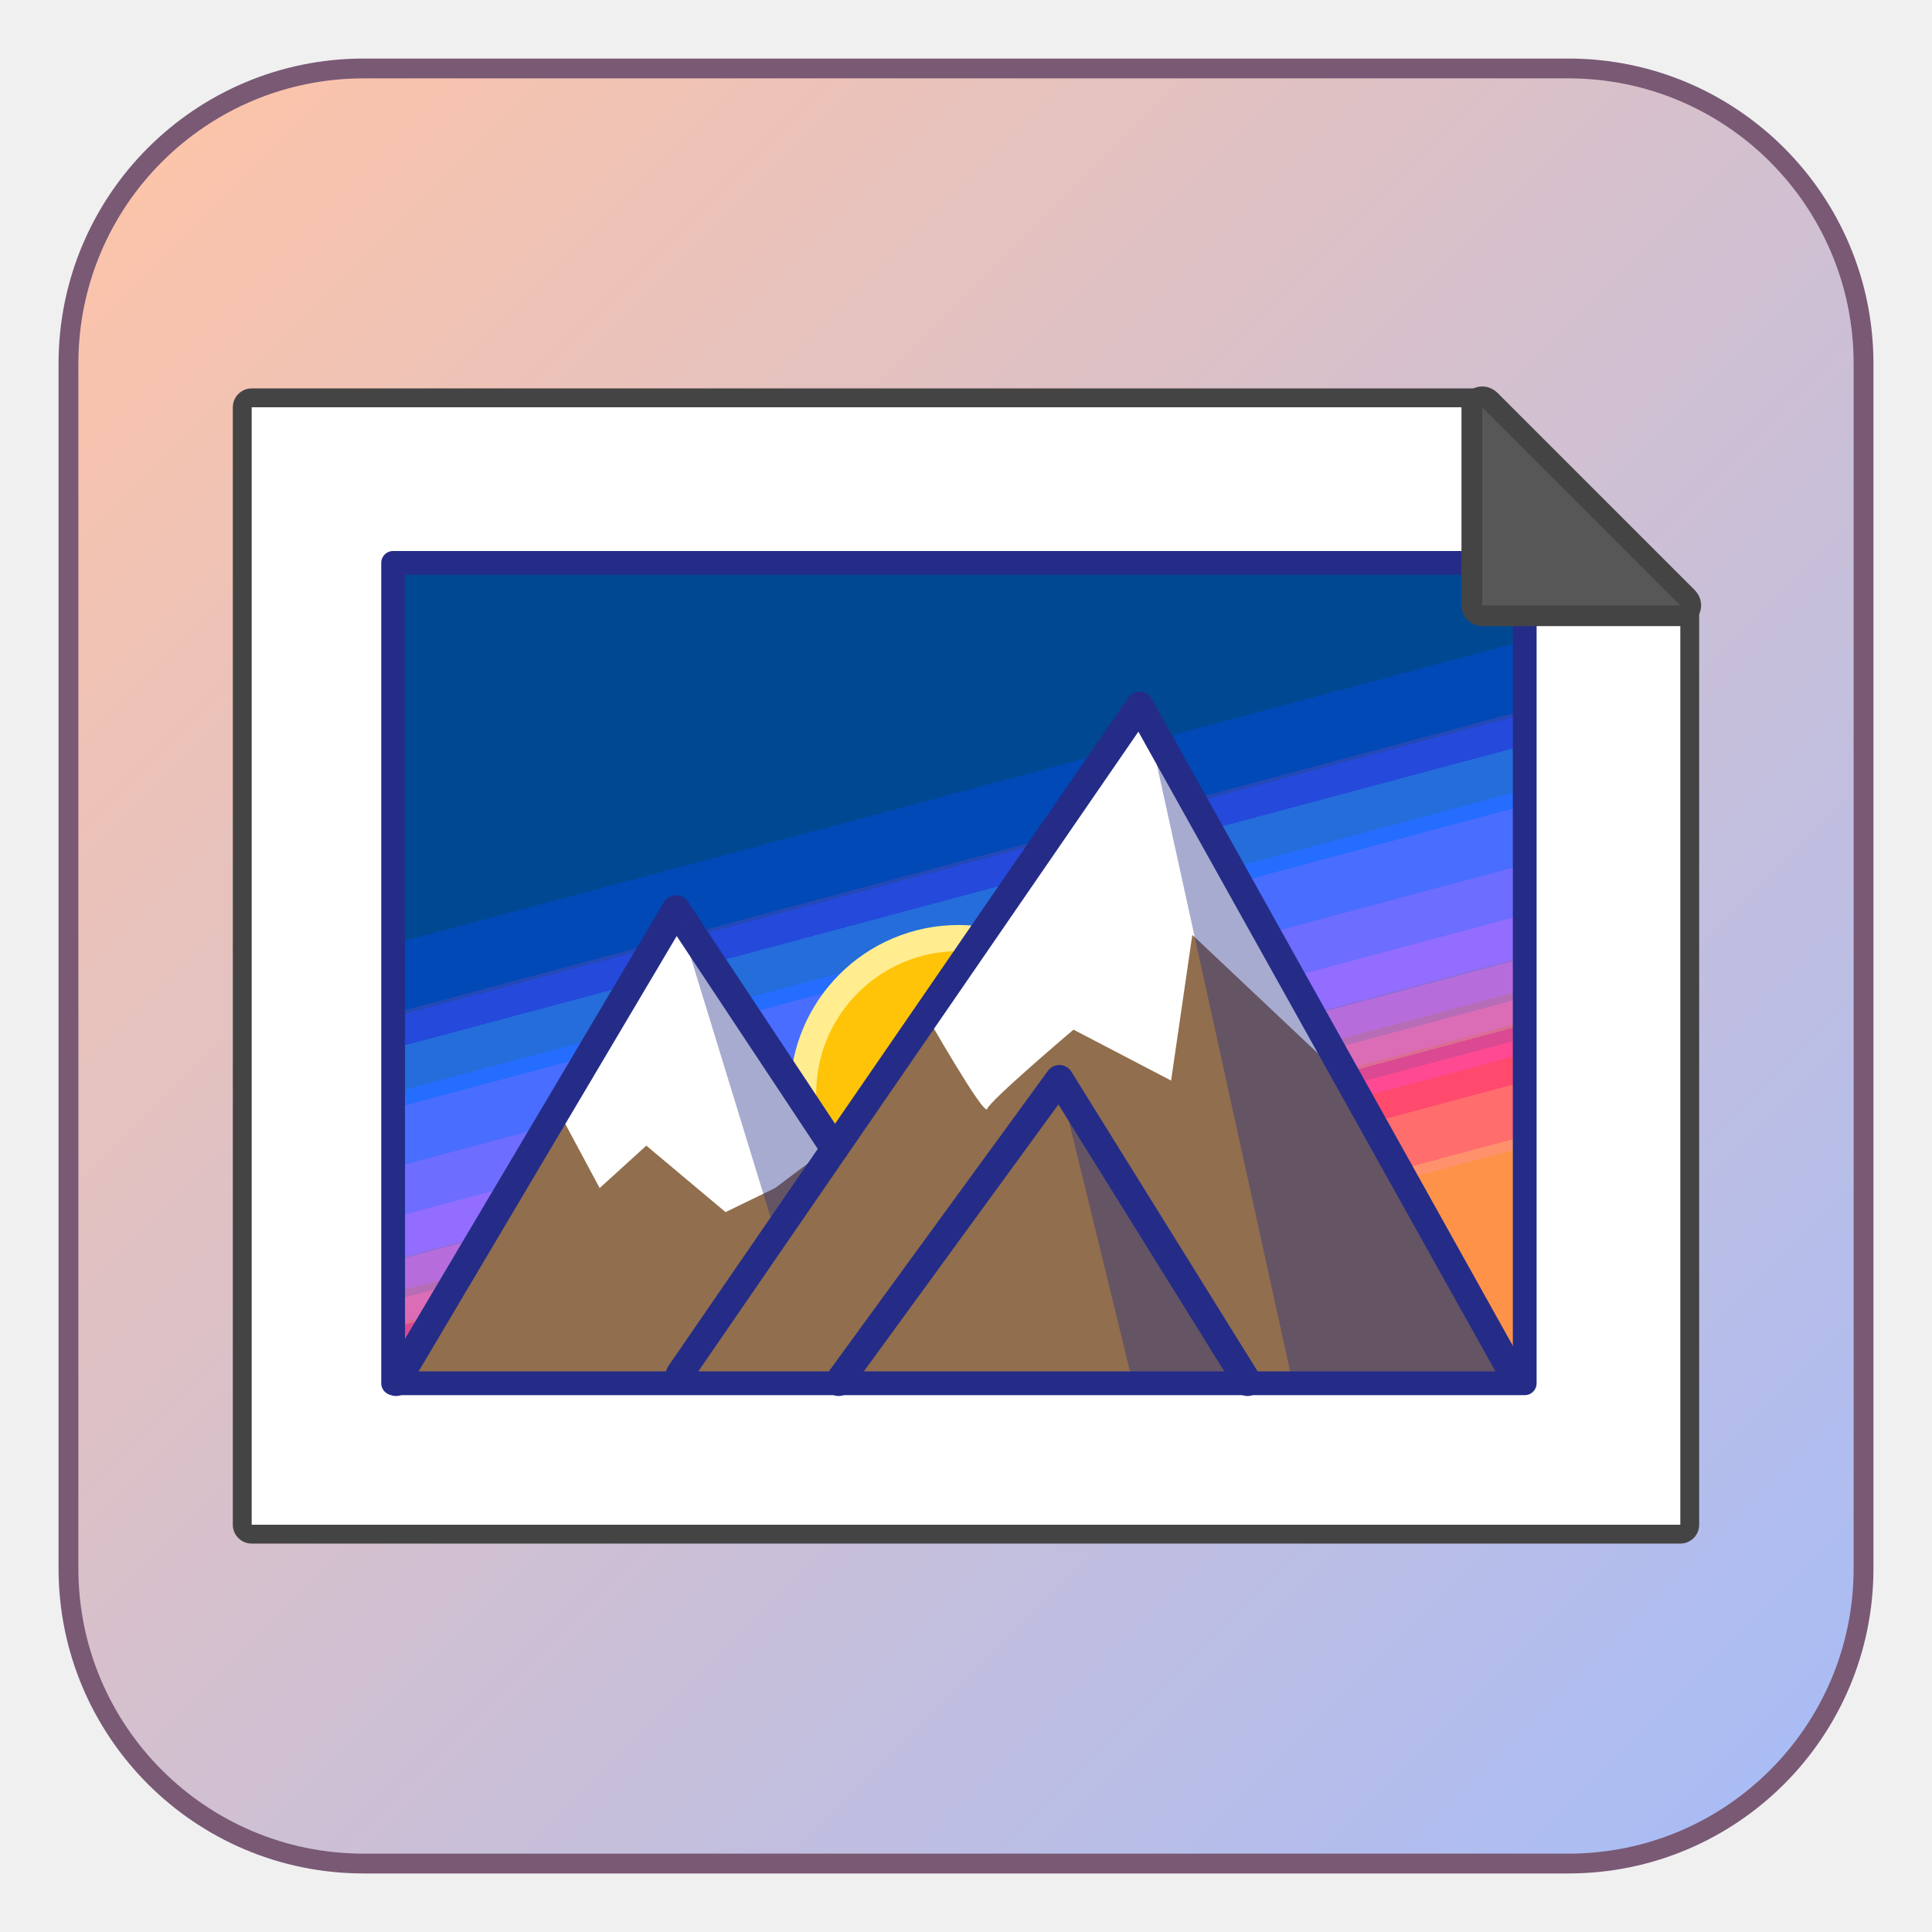
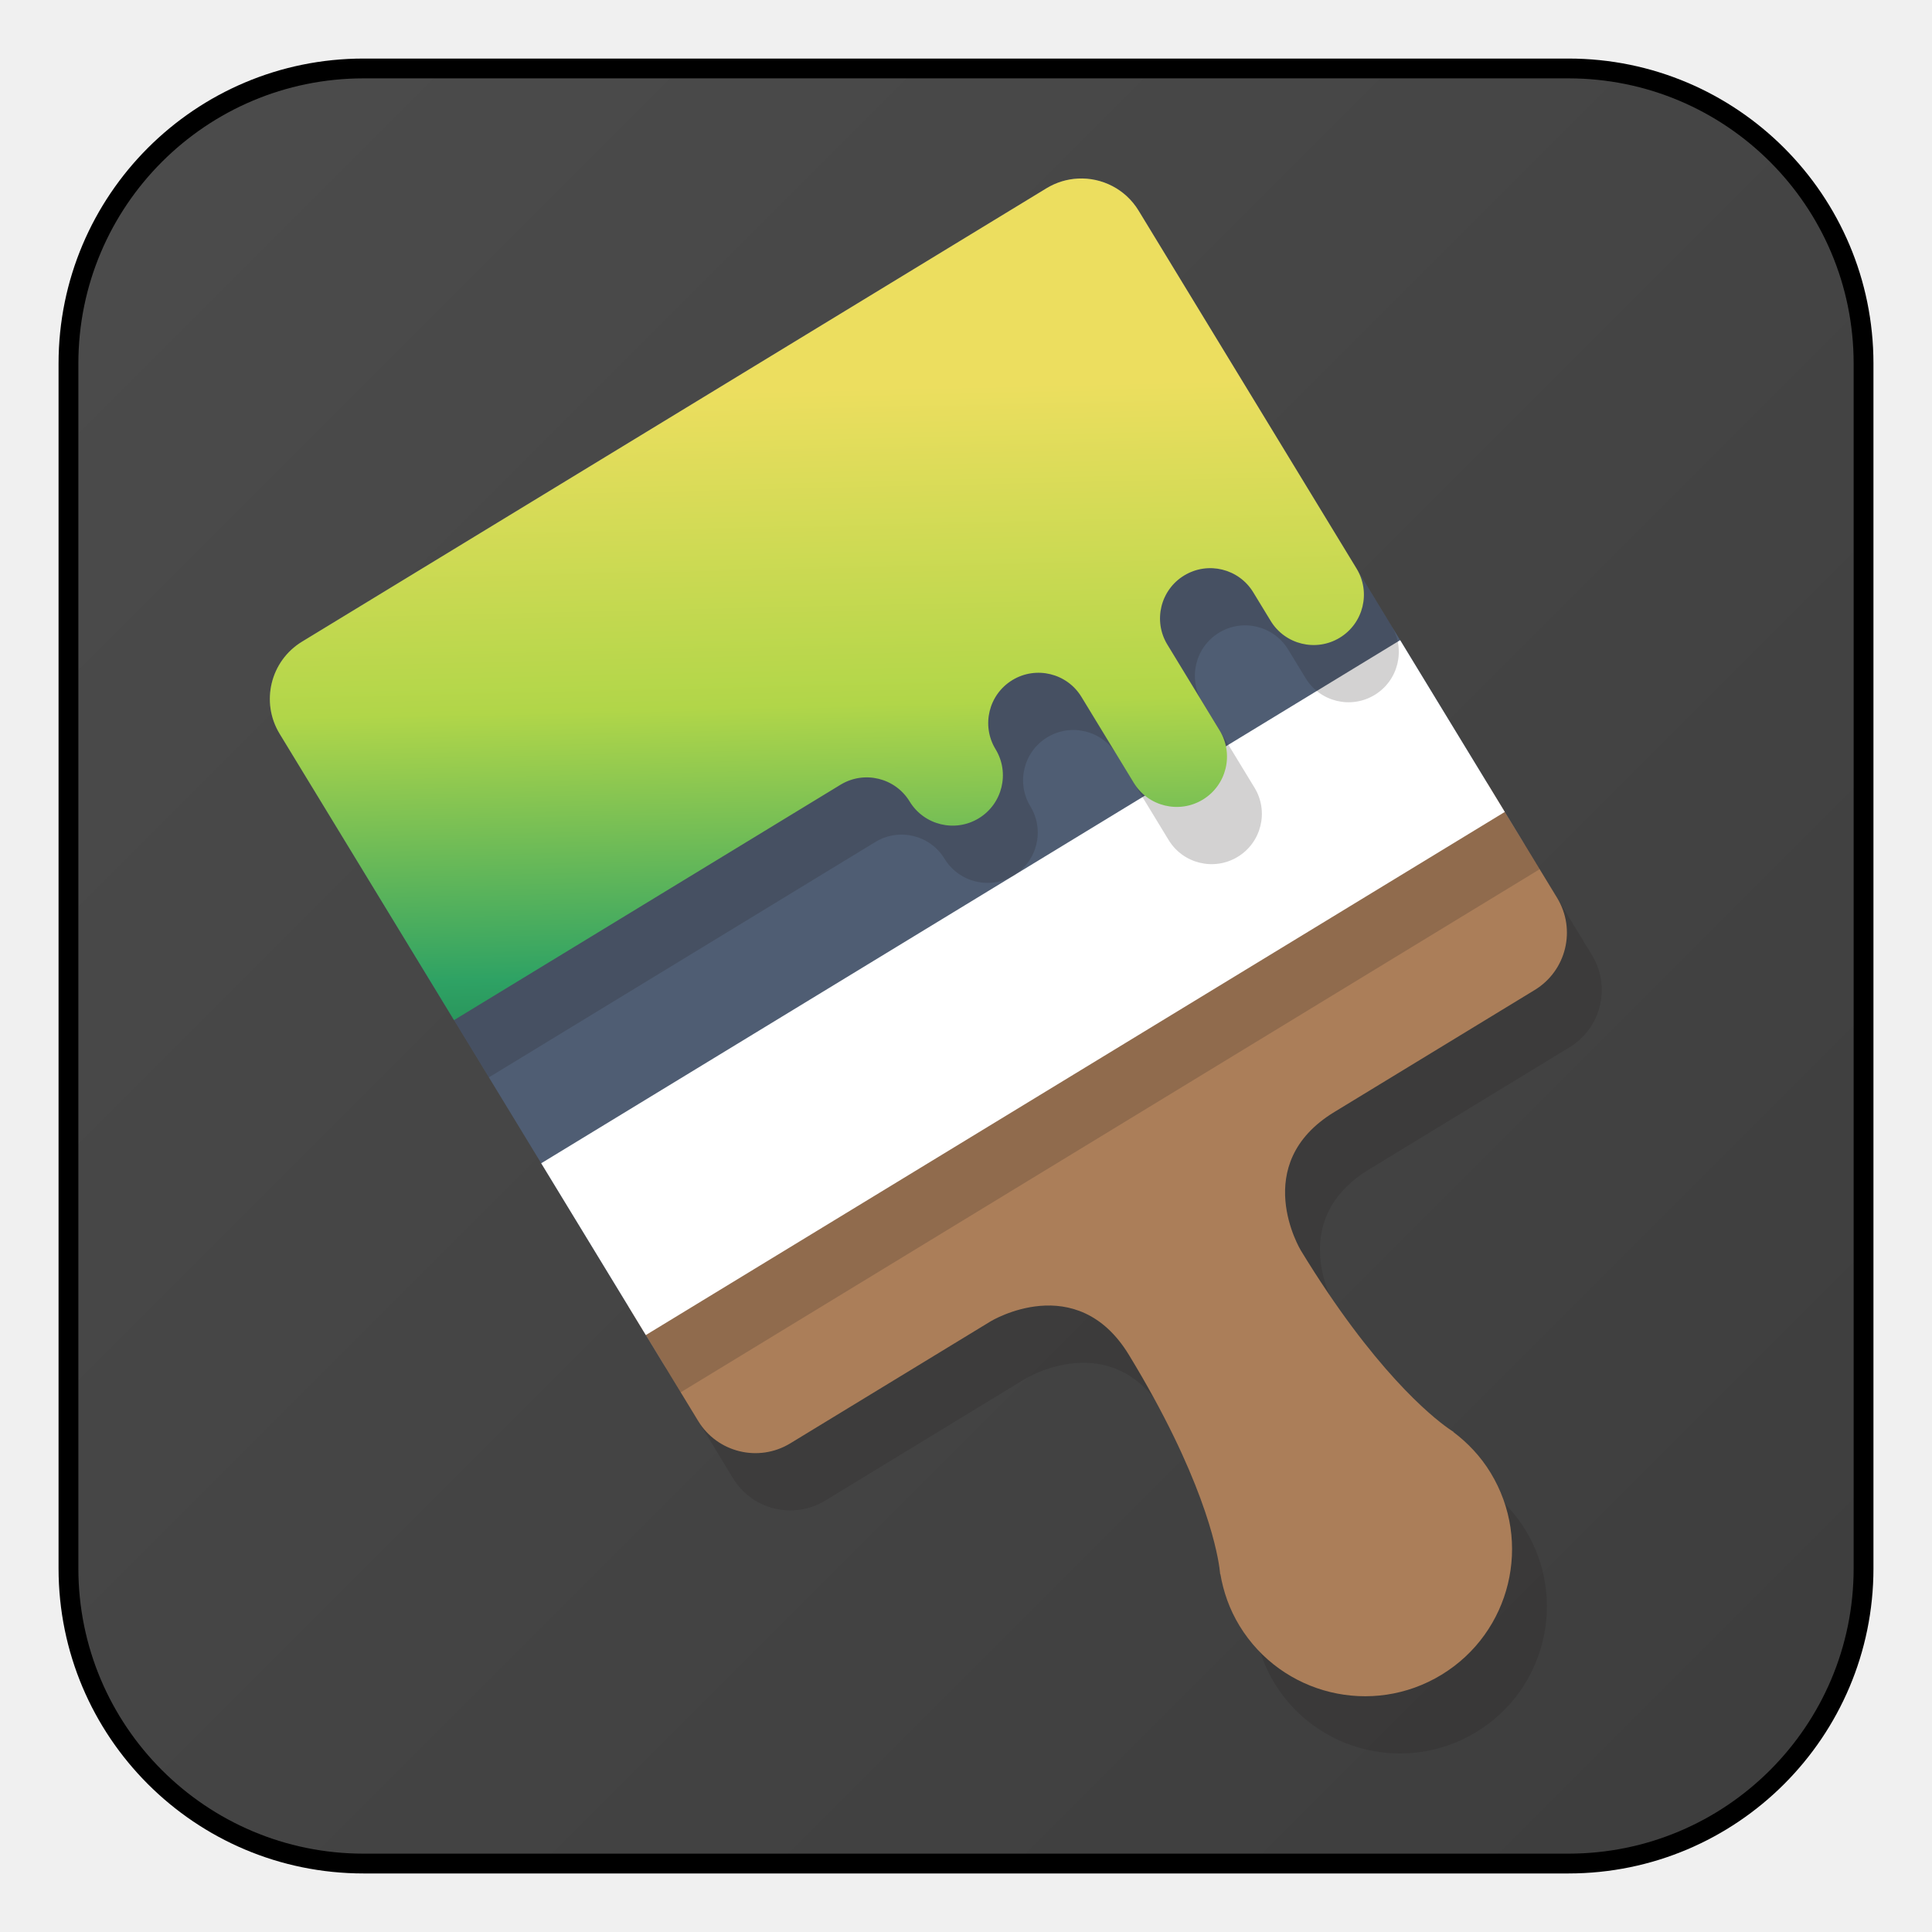
<svg xmlns="http://www.w3.org/2000/svg" xmlns:xlink="http://www.w3.org/1999/xlink" id="Layer_1" version="1.1" viewBox="0 0 256 256" xml:space="preserve" width="256" height="256">
  <defs id="defs49">
+     <linearGradient id="linearGradient2511">
+       <stop id="stop2501" offset="0" style="stop-color:#2a4e1f;stop-opacity:1" />
+       <stop style="stop-color:#104a2a;stop-opacity:1" offset="0.198" id="stop2503" />
+       <stop style="stop-color:#2ea264;stop-opacity:1" offset="0.472" id="stop2505" />
+       <stop id="stop2507" offset="0.714" style="stop-color:#b1d649;stop-opacity:1" />
+       <stop id="stop2509" offset="1" style="stop-color:#ecde5f;stop-opacity:1" />
+     </linearGradient>
    <linearGradient id="linearGradient1247">
-       <stop style="stop-color:#a6bcf8;stop-opacity:1" offset="0" id="stop1239" />
-       <stop id="stop1245" offset="1" style="stop-color:#ffc4a7;stop-opacity:1" />
+       <stop style="stop-color:#3d3d3d;stop-opacity:1" offset="0" id="stop1239" />
+       <stop id="stop1245" offset="1" style="stop-color:#4c4c4c;stop-opacity:1" />
    </linearGradient>
    <linearGradient id="linearGradient870">
      <stop style="stop-color:#003a83;stop-opacity:1" offset="0" id="stop866" />
      <stop id="stop876" offset="0.379" style="stop-color:#3f65d5;stop-opacity:1;" />
      <stop id="stop874" offset="0.574" style="stop-color:#7f71d7;stop-opacity:1;" />
      <stop style="stop-color:#d6496c;stop-opacity:1" offset="0.79" id="stop2442" />
      <stop style="stop-color:#ff884c;stop-opacity:1" offset="1" id="stop868" />
    </linearGradient>
    <filter style="color-interpolation-filters:sRGB" id="filter3950">
      <feGaussianBlur stdDeviation="0.01" result="blur1" id="feGaussianBlur3938" />
      <feComponentTransfer in="blur1" result="component1" id="feComponentTransfer3946">
        <feFuncR type="discrete" tableValues="0 0.143 0.286 0.429 0.571 0.714 0.857 1 1" id="feFuncR3940" />
        <feFuncG type="discrete" tableValues="0 0.143 0.286 0.429 0.571 0.714 0.857 1 1" id="feFuncG3942" />
        <feFuncB type="discrete" tableValues="0 0.143 0.286 0.429 0.571 0.714 0.857 1 1" id="feFuncB3944" />
      </feComponentTransfer>
      <feComposite in="component1" in2="SourceGraphic" operator="in" id="feComposite3948" />
    </filter>
    <linearGradient xlink:href="#linearGradient1247" id="linearGradient847" x1="62.488" y1="293.224" x2="3.213" y2="233.949" gradientUnits="userSpaceOnUse" gradientTransform="matrix(3.968504,0,0,3.968504,-2.365865,-918.0438)" />
    <clipPath clipPathUnits="userSpaceOnUse" id="clipPath1231">
      <rect style="fill:url(#linearGradient1235);fill-opacity:1;stroke:#b03a18;stroke-width:1.876;stroke-linecap:round;stroke-miterlimit:10;stroke-dasharray:none;stroke-opacity:1;paint-order:stroke markers fill" id="rect1233" width="84.04" height="84.04" x="17.689" y="18.257" ry="13.503" />
    </clipPath>
    <linearGradient xlink:href="#linearGradient870" id="linearGradient1235" gradientUnits="userSpaceOnUse" gradientTransform="matrix(1.417806,0,0,1.417806,13.13443,-313.4372)" x1="4.959" y1="236.484" x2="62.488" y2="293.224" />
    <filter style="color-interpolation-filters:sRGB" id="filter3950-3">
      <feGaussianBlur stdDeviation="0.01" result="blur1" id="feGaussianBlur3938-5" />
      <feComponentTransfer in="blur1" result="component1" id="feComponentTransfer3946-5">
        <feFuncR type="discrete" tableValues="0 0.143 0.286 0.429 0.571 0.714 0.857 1 1" id="feFuncR3940-0" />
        <feFuncG type="discrete" tableValues="0 0.143 0.286 0.429 0.571 0.714 0.857 1 1" id="feFuncG3942-0" />
        <feFuncB type="discrete" tableValues="0 0.143 0.286 0.429 0.571 0.714 0.857 1 1" id="feFuncB3944-0" />
      </feComponentTransfer>
      <feComposite in="component1" in2="SourceGraphic" operator="in" id="feComposite3948-3" />
    </filter>
-     <linearGradient xlink:href="#linearGradient870" id="linearGradient872" x1="47.711" y1="51.569" x2="57.702" y2="88.858" gradientUnits="userSpaceOnUse" />
    <filter style="color-interpolation-filters:sRGB" id="filter3950-6">
      <feGaussianBlur stdDeviation="0.01" result="blur1" id="feGaussianBlur3938-1" />
      <feComponentTransfer in="blur1" result="component1" id="feComponentTransfer3946-0">
        <feFuncR type="discrete" tableValues="0 0.143 0.286 0.429 0.571 0.714 0.857 1 1" id="feFuncR3940-06" />
        <feFuncG type="discrete" tableValues="0 0.143 0.286 0.429 0.571 0.714 0.857 1 1" id="feFuncG3942-7" />
        <feFuncB type="discrete" tableValues="0 0.143 0.286 0.429 0.571 0.714 0.857 1 1" id="feFuncB3944-8" />
      </feComponentTransfer>
      <feComposite in="component1" in2="SourceGraphic" operator="in" id="feComposite3948-9" />
    </filter>
+     <linearGradient xlink:href="#linearGradient2511" id="linearGradient1184" gradientUnits="userSpaceOnUse" x1="97.476" y1="202.386" x2="94.106" y2="55.945" />
+     <linearGradient xlink:href="#linearGradient870" id="linearGradient1198" gradientUnits="userSpaceOnUse" x1="30.493" y1="83.606" x2="175.462" y2="83.606" />
  </defs>
  <style type="text/css" id="style2">
	.st0{opacity:0.2;fill:#FFFFFF;}
	.st1{fill:#FFFFFF;}
	.st2{fill:none;stroke:#242C88;stroke-width:2;stroke-linecap:round;stroke-linejoin:round;stroke-miterlimit:10;}
	.st3{fill:#5E61A3;}
	.st4{opacity:0.5;fill:#242C88;}
	.st5{fill:#39C89A;}
	.st6{fill:#CAEAFB;}
	.st7{fill:#589FFF;}
	.st8{fill:#FF5751;}
	.st9{fill:#BC8D66;}
	.st10{opacity:0.7;fill:#FFFFFF;}
	.st11{fill:#F1C92A;}
	.st12{opacity:0.4;fill:none;stroke:#FFFFFF;stroke-width:2;stroke-linecap:round;stroke-linejoin:round;stroke-miterlimit:10;}
	.st13{fill:#F3877E;}
	.st14{fill:#83D689;}
	.st15{opacity:0.4;fill:#242C88;}
	.st16{opacity:0.2;fill:#242C88;}
	
		.st17{fill:none;stroke:#FFFFFF;stroke-width:3;stroke-linecap:round;stroke-linejoin:round;stroke-miterlimit:10;stroke-dasharray:0.1,6;}
	.st18{fill:#FFC408;}
	
		.st19{opacity:0.4;fill:none;stroke:#FFFFFF;stroke-width:3;stroke-linecap:round;stroke-linejoin:round;stroke-miterlimit:10;stroke-dasharray:0.1,6;}
	.st20{fill:none;stroke:#CAEAFB;stroke-width:12;stroke-linecap:round;stroke-miterlimit:10;}
	.st21{fill:none;stroke:#CAEAFB;stroke-width:7;stroke-linecap:round;stroke-miterlimit:10;}
	.st22{opacity:0.4;fill:none;stroke:#242C88;stroke-width:2;stroke-linecap:round;stroke-linejoin:round;stroke-miterlimit:10;}
	.st23{opacity:0.5;}
	.st24{fill:#242C88;}
	
		.st25{fill:none;stroke:#242C88;stroke-width:3;stroke-linecap:round;stroke-linejoin:round;stroke-miterlimit:10;stroke-dasharray:0.1,6;}
	.st26{opacity:0.5;fill:#FFFFFF;}
	.st27{fill:none;stroke:#FFFFFF;stroke-width:3;stroke-linecap:round;stroke-linejoin:round;stroke-miterlimit:10;}
	.st28{fill:none;stroke:#FFFFFF;stroke-width:2;stroke-linecap:round;stroke-linejoin:round;stroke-miterlimit:10;}
	.st29{fill:#E5BD9E;}
	.st30{fill:#A06D47;}
	
		.st31{opacity:0.3;fill:none;stroke:#FFFFFF;stroke-width:3;stroke-linecap:round;stroke-linejoin:round;stroke-miterlimit:10;stroke-dasharray:0.1,6;}
	.st32{opacity:0.1;fill:#242C88;}
	.st33{opacity:0.5;fill:#FF5751;}
	.st34{opacity:0.2;fill:none;stroke:#242C88;stroke-width:2;stroke-linecap:round;stroke-linejoin:round;stroke-miterlimit:10;}
	.st35{opacity:0.3;clip-path:url(#SVGID_2_);}
	
		.st36{fill:none;stroke:#FFFFFF;stroke-width:3;stroke-linecap:round;stroke-linejoin:round;stroke-miterlimit:10;stroke-dasharray:0,6;}
	
		.st37{opacity:0.3;fill:none;stroke:#FFFFFF;stroke-width:3;stroke-linecap:round;stroke-linejoin:round;stroke-miterlimit:10;stroke-dasharray:0,6;}
	.st38{clip-path:url(#SVGID_4_);}
	.st39{opacity:0.2;fill:none;stroke:#242C88;stroke-width:9;stroke-linecap:round;stroke-linejoin:round;stroke-miterlimit:10;}
	.st40{opacity:0.3;}
	.st41{opacity:0.4;fill:#FFFFFF;}
	.st42{opacity:0.5;fill:#CAEAFB;}
	.st43{opacity:0.6;fill:#242C88;}
	.st44{opacity:0.5;fill:none;stroke:#242C88;stroke-width:2;stroke-linecap:round;stroke-linejoin:round;stroke-miterlimit:10;}
	.st45{opacity:0.3;fill:#242C88;}
	.st46{opacity:0.2;}
	
		.st47{clip-path:url(#SVGID_6_);fill:none;stroke:#242C88;stroke-width:2;stroke-linecap:round;stroke-linejoin:round;stroke-miterlimit:10;}
	.st48{opacity:0.2;fill:none;stroke:#FFFFFF;stroke-width:8;stroke-linecap:round;stroke-linejoin:round;stroke-miterlimit:10;}
	.st49{clip-path:url(#SVGID_8_);fill:#FFFFFF;}
	
		.st50{clip-path:url(#SVGID_8_);fill:none;stroke:#242C88;stroke-width:2;stroke-linecap:round;stroke-linejoin:round;stroke-miterlimit:10;}
	.st51{opacity:0.2;clip-path:url(#SVGID_8_);fill:#242C88;}
	
		.st52{opacity:0.2;clip-path:url(#SVGID_8_);fill:none;stroke:#242C88;stroke-width:2;stroke-linecap:round;stroke-linejoin:round;stroke-miterlimit:10;}
	.st53{fill:none;stroke:#242C88;stroke-width:1.848;stroke-linecap:round;stroke-linejoin:round;stroke-miterlimit:10;}
	.st54{opacity:0.4;fill:none;stroke:#FFFFFF;stroke-width:7;stroke-linecap:round;stroke-linejoin:round;stroke-miterlimit:10;}
	.st55{opacity:0.2;fill:none;stroke:#242C88;stroke-width:7;stroke-linecap:round;stroke-linejoin:round;stroke-miterlimit:10;}
	.st56{opacity:7.000000e-02;fill:#242C88;}
	.st57{fill:none;stroke:#FFFFFF;stroke-width:4;stroke-linecap:round;stroke-linejoin:round;stroke-miterlimit:10;}
	.st58{opacity:0.4;fill:none;stroke:#FFFFFF;stroke-width:8;stroke-linecap:round;stroke-linejoin:round;stroke-miterlimit:10;}
	.st59{opacity:0.2;fill:none;stroke:#242C88;stroke-width:8;stroke-linecap:round;stroke-linejoin:round;stroke-miterlimit:10;}
	.st60{fill:none;stroke:#FF5751;stroke-width:4;stroke-linecap:round;stroke-linejoin:round;stroke-miterlimit:10;}
	.st61{fill:none;stroke:#242C88;stroke-width:4;stroke-linecap:round;stroke-linejoin:round;stroke-miterlimit:10;}
</style>
-   <rect style="fill:url(#linearGradient847);fill-opacity:1;stroke:#795974;stroke-width:5.25;stroke-linecap:round;stroke-miterlimit:10;stroke-dasharray:none;stroke-opacity:1;paint-order:stroke markers fill" id="rect831" width="235.233" height="235.233" x="10.384" y="10.384" ry="37.795" />
-   <polygon transform="matrix(1.87425,0,0,1.87425,14.60787,10.85938)" class="st1" points="111,36.8 97.2,23 10,23 10,102 111,102 " id="polygon10" style="fill:#ffffff" />
-   <polygon transform="matrix(1.87425,0,0,1.87425,14.60787,10.85938)" class="st53" points="111,36.8 97.2,23 10,23 10,102 111,102 " id="polygon12" style="fill:#ffffff;fill-opacity:1;stroke:#444444;stroke-width:2.668;stroke-linecap:round;stroke-linejoin:round;stroke-miterlimit:10;stroke-dasharray:none;stroke-opacity:1;paint-order:stroke markers fill" />
-   <g transform="matrix(1.87425,0,0,1.87425,14.60787,10.85938)" id="g40">
-     <rect class="st7" height="58" width="80" x="20" y="34" id="rect14" style="fill:url(#linearGradient872);fill-opacity:1;filter:url(#filter3950-6)" />
-     <g id="g36">
-       <circle class="st18" cx="59.983" cy="71.525" r="11" id="circle18" style="fill:#ffc408;stroke:#ffed8f;stroke-width:1.848;stroke-miterlimit:10;stroke-dasharray:none;stroke-opacity:1;paint-order:normal" />
-       <polygon class="st9" points="73.1,44.2 51.2,75.5 40,58.7 20.2,92 39.7,92 100.2,92 " id="polygon16" style="fill:#916e4d;fill-opacity:1" />
-       <polygon class="st1" points="47,78.2 51,75.2 40,58.5 31.6,72.6 34.6,78.2 37.9,75.2 43.5,79.9 " id="polygon20" style="fill:#ffffff;fill-opacity:1" />
-       <path class="st1" d="m 57.7,66 c 0,0 4.1,7.2 4.3,6.6 C 62.2,72 68.1,67 68.1,67 L 75,70.6 76.5,60.3 88.9,72 73.1,44.1 Z" id="path22" style="fill:#ffffff" />
-       <polygon class="st15" points="83.6,92 100.2,92 73.1,44.2 " id="polygon24" style="opacity:0.4;fill:#242c88" />
-       <polyline class="st2" points="100.2,91.9 73.1,44.1 39.7,91.9   " id="polyline26" transform="matrix(0.9735283,0,0,0.988821,1.607864,0.4746825)" style="fill:none;stroke:#242c88;stroke-width:2;stroke-linecap:round;stroke-linejoin:round;stroke-miterlimit:10" />
-       <polyline class="st2" points="51.2,75.4 40,58.5 20.2,91.9   " id="polyline28" style="fill:none;stroke:#242c88;stroke-width:2;stroke-linecap:round;stroke-linejoin:round;stroke-miterlimit:10" />
-       <polygon class="st15" points="40,58.5 47,81.3 51.2,75.4 " id="polygon30" style="opacity:0.4;fill:#242c88" />
-       <polyline class="st2" points="51.5,91.9 67.1,70.5 80.4,91.9   " id="polyline32" style="fill:none;stroke:#242c88;stroke-width:2;stroke-linecap:round;stroke-linejoin:round;stroke-miterlimit:10" />
-       <polygon class="st15" points="67.1,70.7 80.4,92 72.3,92 " id="polygon34" style="opacity:0.4;fill:#242c88" />
-     </g>
-     <rect class="st53" height="58" width="80" x="20" y="34" id="rect38" style="fill:none;stroke:#242c88;stroke-width:1.681;stroke-linecap:round;stroke-linejoin:round;stroke-miterlimit:10;stroke-dasharray:none;paint-order:normal" />
+   <rect style="fill:url(#linearGradient847);fill-opacity:1;stroke:#000000;stroke-width:5.25;stroke-linecap:round;stroke-miterlimit:10;stroke-dasharray:none;stroke-opacity:1;paint-order:stroke markers fill" id="rect831" width="235.233" height="235.233" x="10.384" y="10.384" ry="37.795" />
+   <g id="g2848" transform="translate(5.263965,-4.195925)">
+     <path id="path4" d="m 196.439,115.577 c 2.553,4.192 1.225,9.656 -2.967,12.209 l -98.641,60.073 c -4.192,2.553 -9.656,1.225 -12.209,-2.967 L 31.792,101.427 C 29.239,97.235 30.566,91.771 34.759,89.218 l 98.641,-60.073 c 4.192,-2.553 9.656,-1.225 12.209,2.967 z" style="fill:#4f5d73;stroke-width:4.442" />
+     <path id="path6" d="m 82.623,184.892 c 0,0 2.068,3.396 4.621,7.588 l 4.621,7.588 c 2.553,4.192 8.017,5.52 12.209,2.967 l 26.557,-16.173 c 0,0 11.382,-6.931 18.313,4.45 9.658,15.858 11.611,25.471 11.994,28.208 0.026,0.213 0.045,0.425 0.077,0.639 0.01,0.119 0.017,0.198 0.017,0.198 l 0.027,-0.016 c 0.403,2.361 1.211,4.687 2.533,6.857 5.599,9.187 17.583,12.098 26.771,6.502 9.189,-5.596 12.101,-17.579 6.505,-26.768 -1.322,-2.17 -3.018,-3.956 -4.93,-5.397 l 0.027,-0.016 c 0,0 -0.067,-0.042 -0.171,-0.109 -0.17,-0.125 -0.347,-0.236 -0.524,-0.357 -2.248,-1.59 -9.898,-7.739 -19.561,-23.605 0,0 -6.894,-11.405 4.45,-18.313 L 202.714,142.961 c 4.192,-2.553 5.52,-8.017 2.967,-12.209 l -4.621,-7.588 c -2.553,-4.192 -4.621,-7.588 -4.621,-7.588 z" style="opacity:0.2;fill:#231f20;stroke-width:4.442" />
+     <path id="path8" d="m 78.002,177.304 c 0,0 2.068,3.396 4.621,7.588 l 4.621,7.588 c 2.553,4.192 8.017,5.52 12.209,2.967 l 26.557,-16.173 c 0,0 11.382,-6.931 18.313,4.45 9.658,15.858 11.611,25.471 11.994,28.208 0.026,0.213 0.045,0.425 0.077,0.639 0.01,0.119 0.017,0.198 0.017,0.198 l 0.027,-0.016 c 0.403,2.361 1.211,4.687 2.533,6.857 5.599,9.187 17.583,12.098 26.771,6.502 9.189,-5.596 12.101,-17.579 6.505,-26.768 -1.322,-2.17 -3.018,-3.956 -4.93,-5.397 l 0.027,-0.016 c 0,0 -0.067,-0.042 -0.171,-0.109 -0.17,-0.125 -0.347,-0.236 -0.524,-0.357 -2.248,-1.59 -9.898,-7.739 -19.561,-23.605 0,0 -6.894,-11.405 4.45,-18.313 l 26.557,-16.173 c 4.192,-2.553 5.52,-8.017 2.967,-12.209 l -4.621,-7.588 c -2.553,-4.192 -4.621,-7.588 -4.621,-7.588 z" style="fill:#ab7e59;fill-opacity:1;stroke-width:4.442" />
+     <rect transform="rotate(-31.34178)" id="rect10" y="178.678" x="-25.604" width="133.262" height="26.652" style="opacity:0.2;fill:#231f20;stroke-width:4.442" />
+     <rect transform="rotate(-31.34178)" id="rect12" y="169.794" x="-25.604" width="133.262" height="26.652" style="fill:#ffffff;stroke-width:4.442" />
+     <path id="path14" d="M 138.02,36.733 39.38,96.806 c -4.192,2.553 -5.52,8.017 -2.967,12.209 l 9.242,15.175 9.242,15.175 c 2.553,4.192 4.621,7.588 4.621,7.588 l 51.217,-31.192 c 3.141,-1.913 7.243,-0.916 9.157,2.225 1.913,3.141 6.015,4.138 9.157,2.225 3.141,-1.913 4.138,-6.015 2.225,-9.157 -1.913,-3.141 -0.916,-7.243 2.225,-9.157 3.141,-1.913 7.243,-0.916 9.157,2.225 l 6.931,11.382 c 1.913,3.141 6.015,4.138 9.157,2.225 3.141,-1.913 4.138,-6.015 2.225,-9.157 l -6.931,-11.382 c -1.913,-3.141 -0.916,-7.243 2.225,-9.157 3.141,-1.913 7.243,-0.916 9.157,2.225 l 2.311,3.794 c 1.913,3.141 6.015,4.138 9.157,2.225 3.141,-1.913 4.138,-6.015 2.225,-9.157 L 168.713,70.051 165.247,64.36 159.471,54.875 150.229,39.7 c -2.553,-4.192 -8.017,-5.52 -12.209,-2.967 z" style="opacity:0.2;fill:#231f20;stroke-width:4.442" />
+     <path id="path16" d="m 137.574,27.857 c -1.431,0.071 -2.866,0.489 -4.176,1.287 L 34.758,89.219 c -4.192,2.553 -5.52,8.017 -2.967,12.209 l 9.242,15.174 9.242,15.176 4.621,7.588 51.217,-31.191 c 10e-4,-7.7e-4 0.003,-10e-4 0.004,-0.002 3.141,-1.91 7.242,-0.914 9.154,2.227 1.913,3.141 6.015,4.138 9.156,2.225 3.141,-1.913 4.138,-6.015 2.225,-9.156 -1.912,-3.139 -0.918,-7.238 2.219,-9.152 0.002,-0.001 0.004,-0.003 0.006,-0.004 0.002,-0.001 0.004,-0.003 0.006,-0.004 3.141,-1.908 7.239,-0.911 9.15,2.229 l 6.932,11.383 c 1.913,3.141 6.015,4.138 9.156,2.225 3.141,-1.913 4.14,-6.015 2.227,-9.156 l -6.932,-11.383 c -1.911,-3.139 -0.918,-7.235 2.217,-9.15 0.003,-0.002 0.005,-0.004 0.008,-0.006 0.003,-0.002 0.007,-0.002 0.01,-0.004 3.14,-1.906 7.235,-0.908 9.146,2.23 l 2.311,3.793 c 1.913,3.141 6.015,4.138 9.156,2.225 3.141,-1.913 4.138,-6.015 2.225,-9.156 L 164.092,62.463 160.627,56.771 c -0.004,-0.006 -0.008,-0.012 -0.012,-0.018 l -5.766,-9.467 -9.242,-15.176 c -1.755,-2.882 -4.886,-4.41 -8.033,-4.254 z" style="fill:url(#linearGradient1184);fill-opacity:1;stroke-width:4.442" />
  </g>
-   <polygon transform="matrix(1.87425,0,0,1.87425,14.60787,10.85938)" class="st18" points="97,37 97,23 111,37 " id="polygon42" style="fill:#ffc408" />
-   <polygon transform="matrix(1.87425,0,0,1.87425,14.60787,10.85938)" class="st53" points="97,37 97,23 111,37 " id="polygon44" style="fill:#575757;fill-opacity:1;stroke:#444444;stroke-width:2.941;stroke-linecap:round;stroke-linejoin:round;stroke-miterlimit:10;stroke-dasharray:none;stroke-opacity:1;paint-order:stroke markers fill" />
+   <g style="fill:url(#linearGradient1198);fill-opacity:1" id="g32" transform="matrix(3.793867,-2.310498,2.310498,3.793867,-65.05086,87.59129)" />
</svg>
